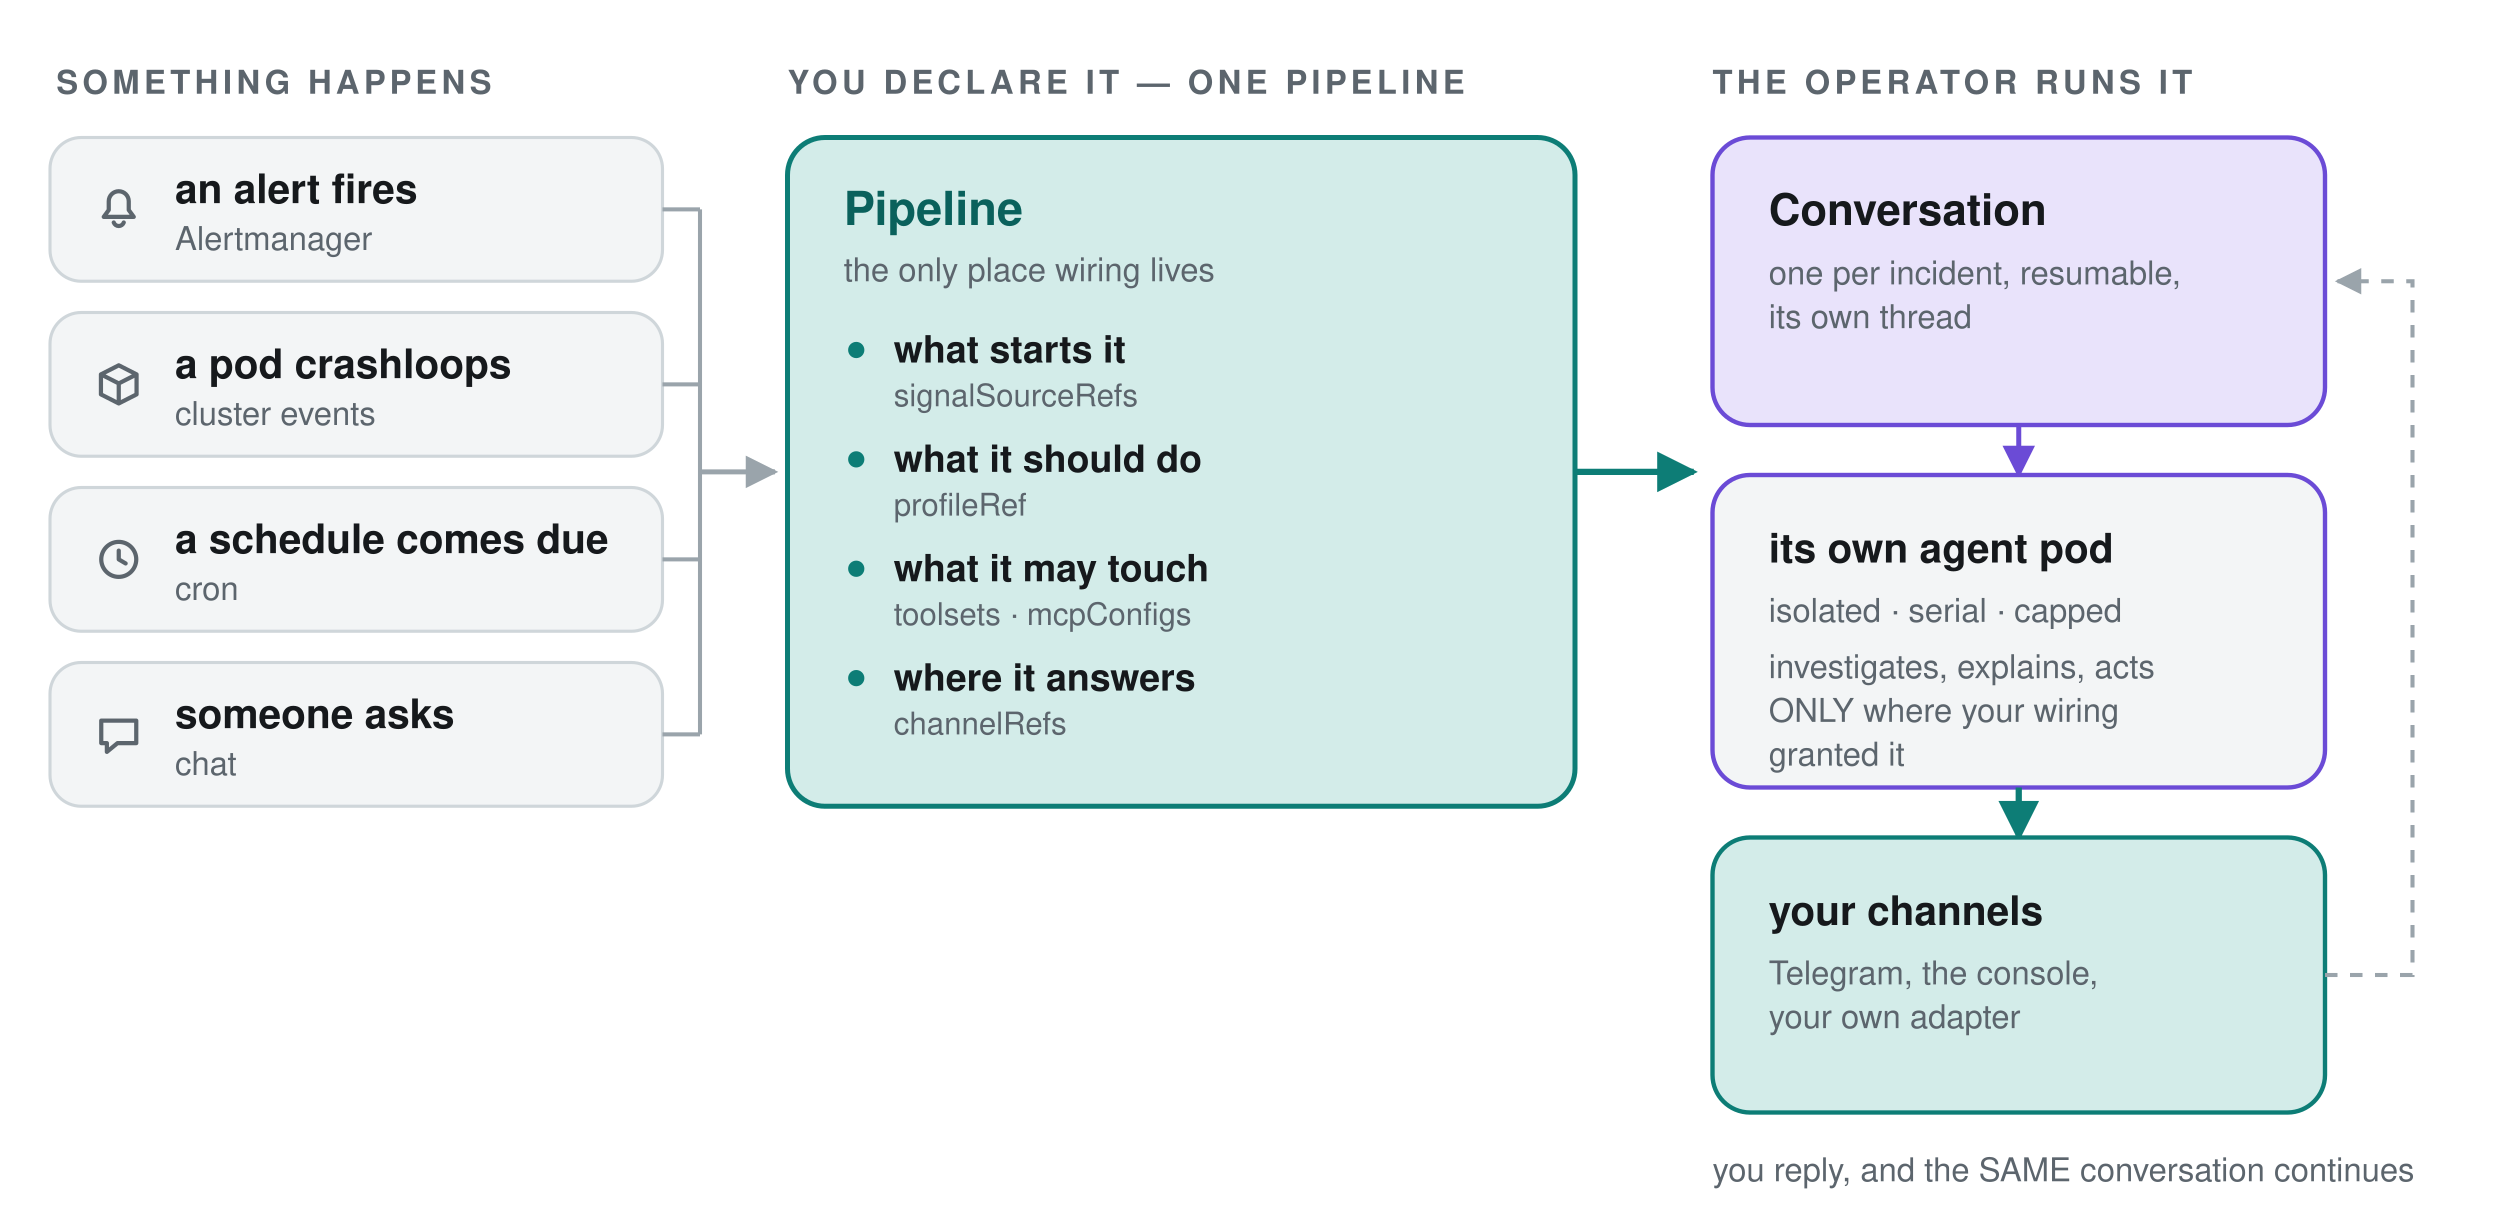
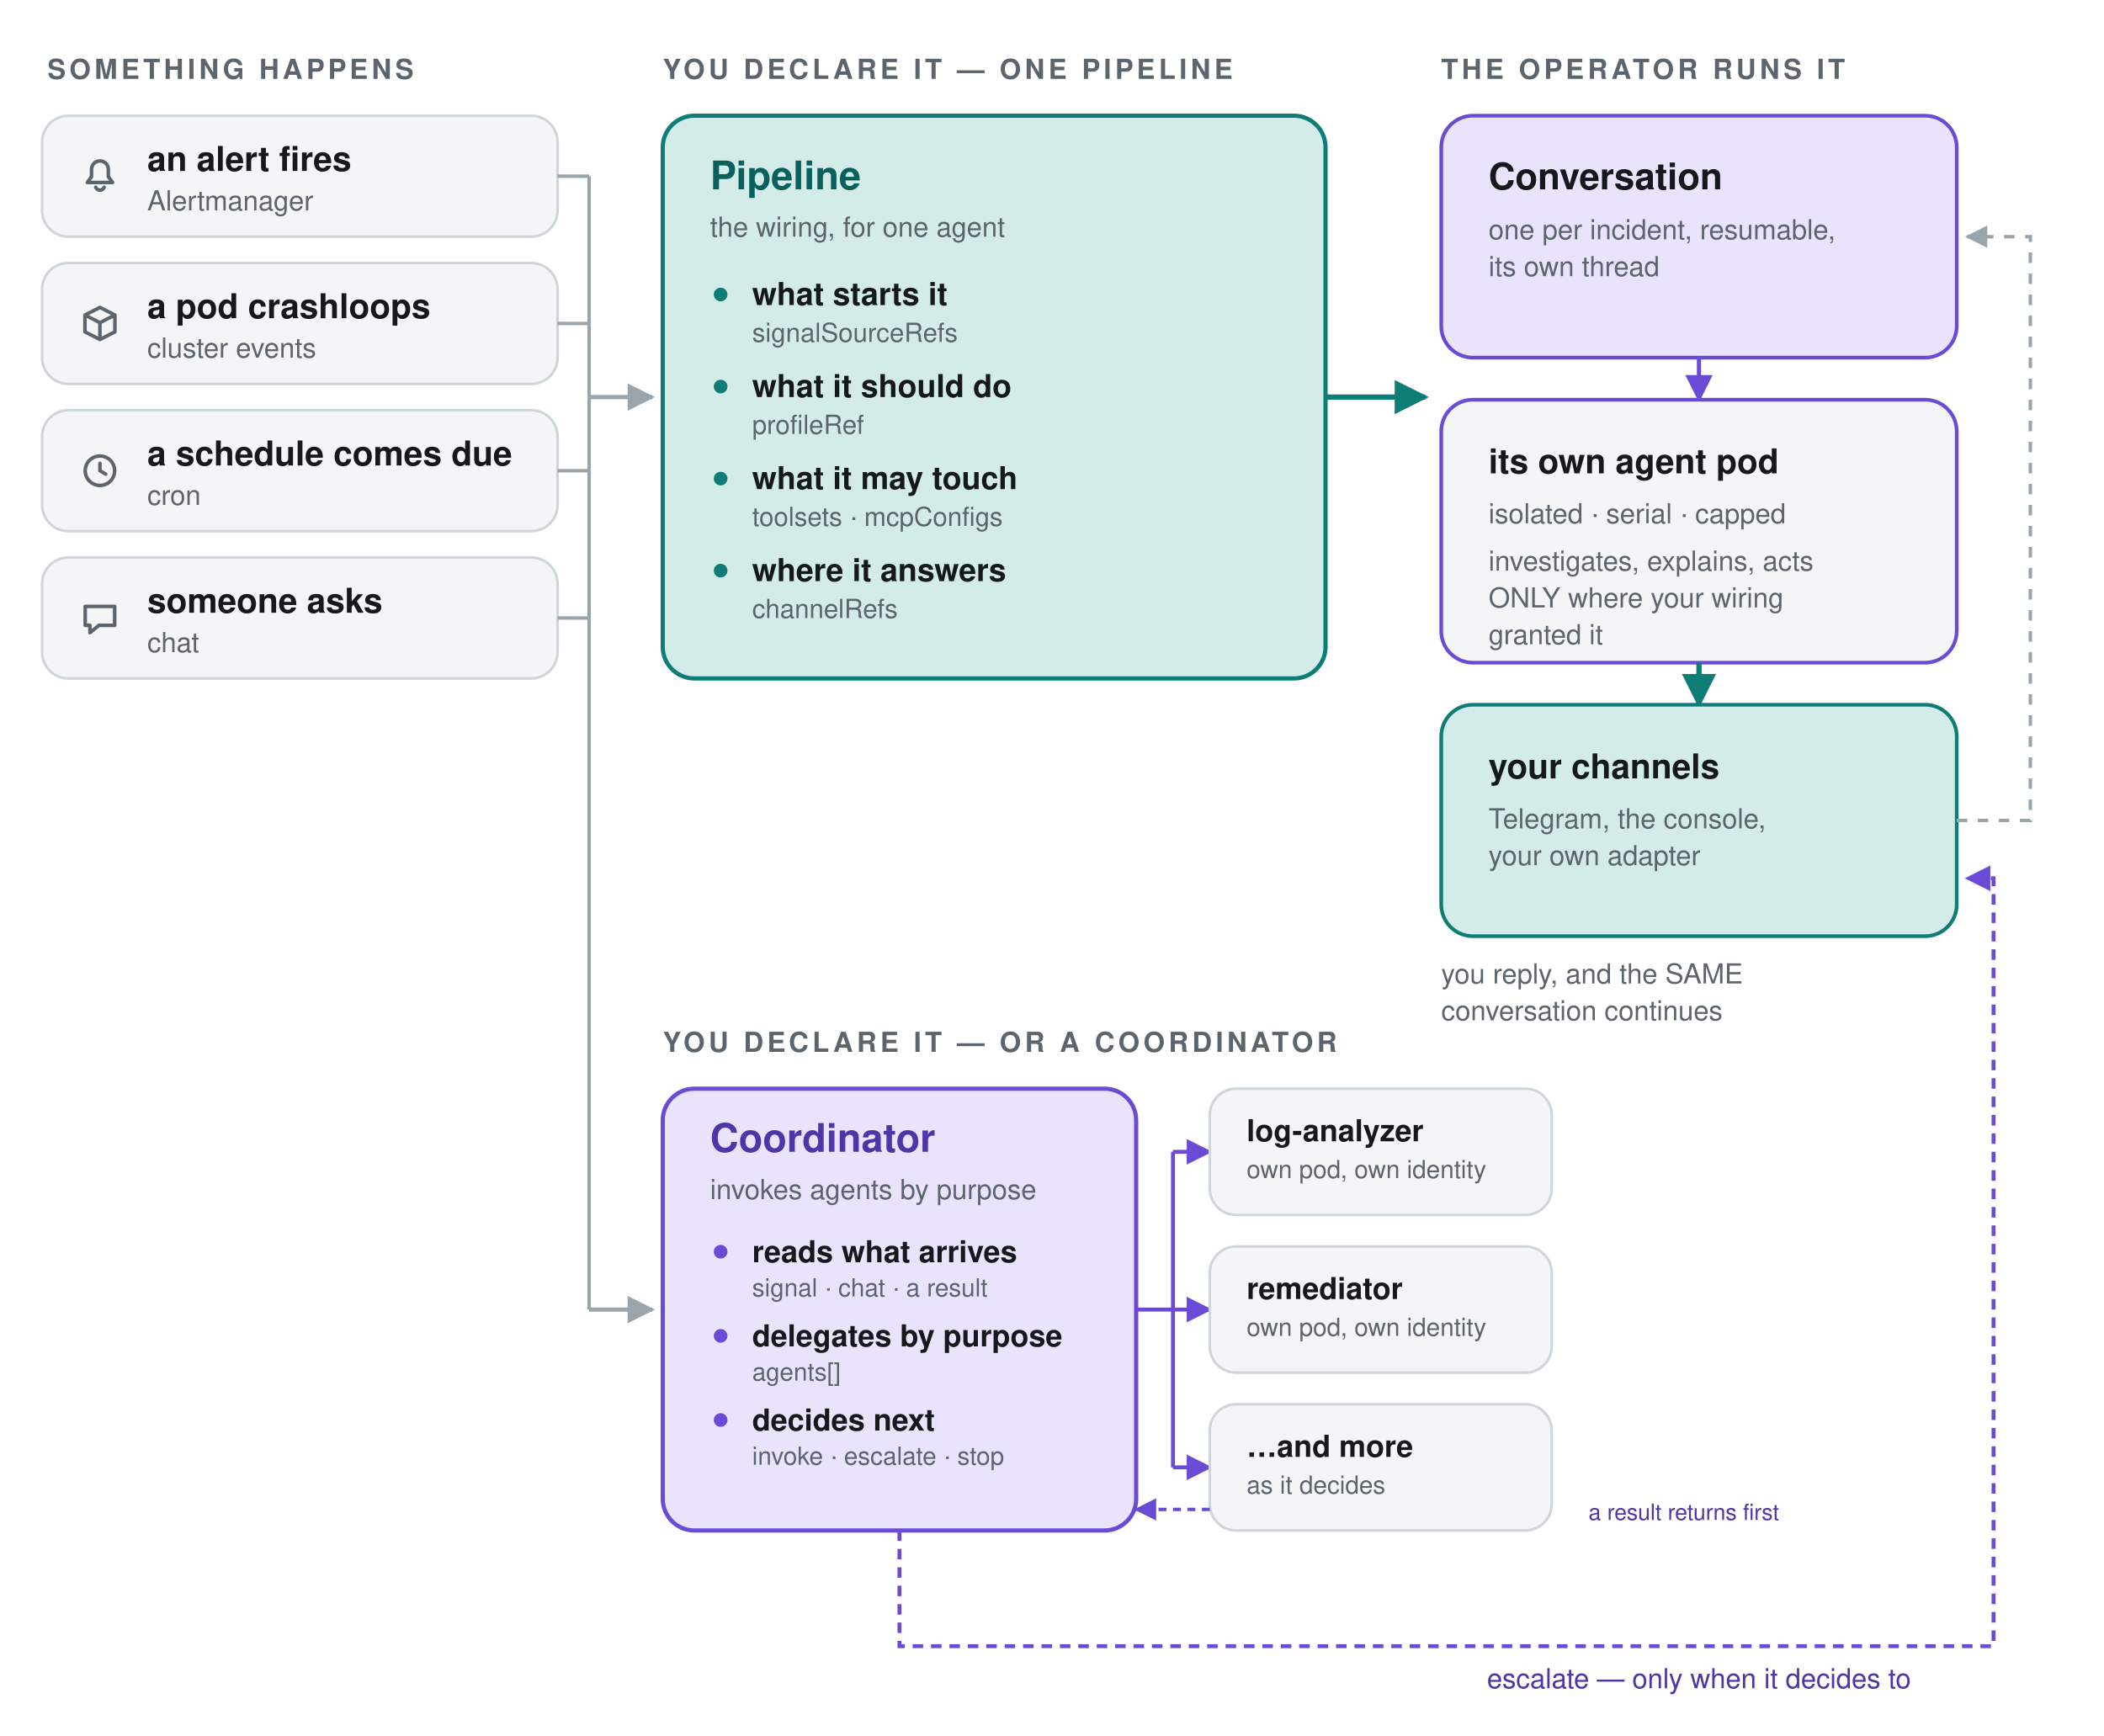
- <svg xmlns="http://www.w3.org/2000/svg" viewBox="0 0 800 392" width="800" height="392" role="img" font-family="system-ui,-apple-system,Segoe UI,Helvetica,Arial,sans-serif">
+ <svg xmlns="http://www.w3.org/2000/svg" viewBox="0 0 800 660" width="800" height="660" role="img" aria-label="How agent-ops works: signal sources start a conversation, a Pipeline or Coordinator wires it to an agent, and channels carry the replies" font-family="system-ui,-apple-system,Segoe UI,Helvetica,Arial,sans-serif">
  <defs>
    <marker id="a" viewBox="0 0 10 10" refX="9" refY="5" markerWidth="6.5" markerHeight="6.5" orient="auto-start-reverse">
      <path d="M0 0 10 5 0 10z" fill="#9aa4ab" />
    </marker>
    <marker id="ab" viewBox="0 0 10 10" refX="9" refY="5" markerWidth="6.5" markerHeight="6.5" orient="auto-start-reverse">
      <path d="M0 0 10 5 0 10z" fill="#0d7d76" />
    </marker>
    <marker id="ac" viewBox="0 0 10 10" refX="9" refY="5" markerWidth="6.5" markerHeight="6.5" orient="auto-start-reverse">
      <path d="M0 0 10 5 0 10z" fill="#6b4bd6" />
    </marker>
  </defs>
  <text x="18" y="30" fill="#5c656d" font-size="10.5" font-weight="700" text-anchor="start" letter-spacing="1.4">SOMETHING HAPPENS</text>
  <rect x="16" y="44" width="196" height="46" rx="10" fill="#f3f5f6" stroke="#cfd6da" stroke-width="1" />
  <g transform="translate(30,59)" fill="none" stroke="#5c656d" stroke-width="1.35" stroke-linecap="round" stroke-linejoin="round">
    <path d="M8 2.2a3.2 3.2 0 0 0-3.2 3.2v2.8L3.2 10.4h9.6L11.2 8.2V5.4A3.2 3.2 0 0 0 8 2.2z M6.4 12.2a1.7 1.7 0 0 0 3.2 0" />
  </g>
  <text x="56" y="65" fill="#16191c" font-size="13" font-weight="600" text-anchor="start">an alert fires</text>
  <text x="56" y="80" fill="#5c656d" font-size="10.5" font-weight="400" text-anchor="start">Alertmanager</text>
  <path d="M212 67 H224" stroke="#9aa4ab" stroke-width="1.3" fill="none" />
  <rect x="16" y="100" width="196" height="46" rx="10" fill="#f3f5f6" stroke="#cfd6da" stroke-width="1" />
  <g transform="translate(30,115)" fill="none" stroke="#5c656d" stroke-width="1.35" stroke-linecap="round" stroke-linejoin="round">
    <path d="M8 1.9 13.7 4.8v6.4L8 14.1 2.3 11.2V4.8z M2.3 4.8 8 7.7l5.7-2.9 M8 7.7v6.4" />
  </g>
  <text x="56" y="121" fill="#16191c" font-size="13" font-weight="600" text-anchor="start">a pod crashloops</text>
  <text x="56" y="136" fill="#5c656d" font-size="10.5" font-weight="400" text-anchor="start">cluster events</text>
  <path d="M212 123 H224" stroke="#9aa4ab" stroke-width="1.3" fill="none" />
  <rect x="16" y="156" width="196" height="46" rx="10" fill="#f3f5f6" stroke="#cfd6da" stroke-width="1" />
  <g transform="translate(30,171)" fill="none" stroke="#5c656d" stroke-width="1.35" stroke-linecap="round" stroke-linejoin="round">
    <path d="M8 2.4a5.6 5.6 0 1 0 0 11.2 5.6 5.6 0 0 0 0-11.2z M8 5.2V8l2.2 1.3" />
  </g>
  <text x="56" y="177" fill="#16191c" font-size="13" font-weight="600" text-anchor="start">a schedule comes due</text>
  <text x="56" y="192" fill="#5c656d" font-size="10.5" font-weight="400" text-anchor="start">cron</text>
  <path d="M212 179 H224" stroke="#9aa4ab" stroke-width="1.3" fill="none" />
  <rect x="16" y="212" width="196" height="46" rx="10" fill="#f3f5f6" stroke="#cfd6da" stroke-width="1" />
  <g transform="translate(30,227)" fill="none" stroke="#5c656d" stroke-width="1.35" stroke-linecap="round" stroke-linejoin="round">
    <path d="M2.4 3.6h11.2v7.2H7.6l-3.4 2.8v-2.8H2.4z" />
  </g>
  <text x="56" y="233" fill="#16191c" font-size="13" font-weight="600" text-anchor="start">someone asks</text>
  <text x="56" y="248" fill="#5c656d" font-size="10.5" font-weight="400" text-anchor="start">chat</text>
  <path d="M212 235 H224" stroke="#9aa4ab" stroke-width="1.3" fill="none" />
-   <path d="M224 67 V235" stroke="#9aa4ab" stroke-width="1.3" fill="none" />
+   <path d="M224 67 V498" stroke="#9aa4ab" stroke-width="1.3" fill="none" />
  <path d="M224 151 H248" stroke="#9aa4ab" stroke-width="1.6" fill="none" marker-end="url(#a)" />
+   <path d="M224 498 H248" stroke="#9aa4ab" stroke-width="1.6" fill="none" marker-end="url(#a)" />
  <text x="252" y="30" fill="#5c656d" font-size="10.5" font-weight="700" text-anchor="start" letter-spacing="1.4">YOU DECLARE IT — ONE PIPELINE</text>
  <rect x="252" y="44" width="252" height="214" rx="12" fill="#d3ece9" stroke="#0d7d76" stroke-width="1.6" />
  <text x="270" y="72" fill="#0a615c" font-size="15" font-weight="700" text-anchor="start">Pipeline</text>
-   <text x="270" y="90" fill="#5c656d" font-size="10.5" font-weight="400" text-anchor="start">the only place wiring lives</text>
+   <text x="270" y="90" fill="#5c656d" font-size="10.5" font-weight="400" text-anchor="start">the wiring, for one agent</text>
  <circle cx="274" cy="112" r="2.6" fill="#0d7d76" />
  <text x="286" y="116" fill="#16191c" font-size="12" font-weight="600" text-anchor="start">what starts it</text>
  <text x="286" y="130" fill="#5c656d" font-size="10" font-weight="400" text-anchor="start">signalSourceRefs</text>
  <circle cx="274" cy="147" r="2.6" fill="#0d7d76" />
  <text x="286" y="151" fill="#16191c" font-size="12" font-weight="600" text-anchor="start">what it should do</text>
  <text x="286" y="165" fill="#5c656d" font-size="10" font-weight="400" text-anchor="start">profileRef</text>
  <circle cx="274" cy="182" r="2.6" fill="#0d7d76" />
  <text x="286" y="186" fill="#16191c" font-size="12" font-weight="600" text-anchor="start">what it may touch</text>
  <text x="286" y="200" fill="#5c656d" font-size="10" font-weight="400" text-anchor="start">toolsets · mcpConfigs</text>
  <circle cx="274" cy="217" r="2.6" fill="#0d7d76" />
  <text x="286" y="221" fill="#16191c" font-size="12" font-weight="600" text-anchor="start">where it answers</text>
  <text x="286" y="235" fill="#5c656d" font-size="10" font-weight="400" text-anchor="start">channelRefs</text>
  <path d="M504 151 H542" stroke="#0d7d76" stroke-width="2" fill="none" marker-end="url(#ab)" />
  <text x="548" y="30" fill="#5c656d" font-size="10.5" font-weight="700" text-anchor="start" letter-spacing="1.4">THE OPERATOR RUNS IT</text>
  <rect x="548" y="44" width="196" height="92" rx="12" fill="#e9e3fb" stroke="#6b4bd6" stroke-width="1.4" />
  <text x="566" y="72" fill="#16191c" font-size="14" font-weight="700" text-anchor="start">Conversation</text>
  <text x="566" y="91" fill="#5c656d" font-size="10.5" font-weight="400" text-anchor="start">one per incident, resumable,</text>
  <text x="566" y="105" fill="#5c656d" font-size="10.5" font-weight="400" text-anchor="start">its own thread</text>
  <path d="M646 136 V152" stroke="#6b4bd6" stroke-width="1.6" fill="none" marker-end="url(#ac)" />
  <rect x="548" y="152" width="196" height="100" rx="12" fill="#f3f5f6" stroke="#6b4bd6" stroke-width="1.4" />
  <text x="566" y="180" fill="#16191c" font-size="13" font-weight="700" text-anchor="start">its own agent pod</text>
  <text x="566" y="199" fill="#5c656d" font-size="10.5" font-weight="400" text-anchor="start">isolated · serial · capped</text>
  <text x="566" y="217" fill="#5c656d" font-size="10.5" font-weight="400" text-anchor="start">investigates, explains, acts</text>
  <text x="566" y="231" fill="#5c656d" font-size="10.5" font-weight="400" text-anchor="start">ONLY where your wiring</text>
  <text x="566" y="245" fill="#5c656d" font-size="10.5" font-weight="400" text-anchor="start">granted it</text>
  <path d="M646 252 V268" stroke="#0d7d76" stroke-width="2" fill="none" marker-end="url(#ab)" />
  <rect x="548" y="268" width="196" height="88" rx="12" fill="#d3ece9" stroke="#0d7d76" stroke-width="1.4" />
  <text x="566" y="296" fill="#16191c" font-size="13" font-weight="700" text-anchor="start">your channels</text>
  <text x="566" y="315" fill="#5c656d" font-size="10.5" font-weight="400" text-anchor="start">Telegram, the console,</text>
  <text x="566" y="329" fill="#5c656d" font-size="10.5" font-weight="400" text-anchor="start">your own adapter</text>
  <path d="M744 312 H772 V90 H748" stroke="#9aa4ab" stroke-width="1.3" fill="none" stroke-dasharray="4 4" marker-end="url(#a)" />
-   <text x="548" y="378" fill="#5c656d" font-size="10.5" font-weight="400" text-anchor="start">you reply, and the SAME conversation continues</text>
+   <text x="548" y="374" fill="#5c656d" font-size="10.5" font-weight="400" text-anchor="start">you reply, and the SAME</text>
+   <text x="548" y="388" fill="#5c656d" font-size="10.5" font-weight="400" text-anchor="start">conversation continues</text>
+   <text x="252" y="400" fill="#5c656d" font-size="10.5" font-weight="700" text-anchor="start" letter-spacing="1.4">YOU DECLARE IT — OR A COORDINATOR</text>
+   <rect x="252" y="414" width="180" height="168" rx="12" fill="#e9e3fb" stroke="#6b4bd6" stroke-width="1.6" />
+   <text x="270" y="438" fill="#4f35a8" font-size="15" font-weight="700" text-anchor="start">Coordinator</text>
+   <text x="270" y="456" fill="#5c656d" font-size="10.5" font-weight="400" text-anchor="start">invokes agents by purpose</text>
+   <circle cx="274" cy="476" r="2.6" fill="#6b4bd6" />
+   <text x="286" y="480" fill="#16191c" font-size="11.5" font-weight="600" text-anchor="start">reads what arrives</text>
+   <text x="286" y="493" fill="#5c656d" font-size="9.5" font-weight="400" text-anchor="start">signal · chat · a result</text>
+   <circle cx="274" cy="508" r="2.6" fill="#6b4bd6" />
+   <text x="286" y="512" fill="#16191c" font-size="11.5" font-weight="600" text-anchor="start">delegates by purpose</text>
+   <text x="286" y="525" fill="#5c656d" font-size="9.5" font-weight="400" text-anchor="start">agents[]</text>
+   <circle cx="274" cy="540" r="2.6" fill="#6b4bd6" />
+   <text x="286" y="544" fill="#16191c" font-size="11.5" font-weight="600" text-anchor="start">decides next</text>
+   <text x="286" y="557" fill="#5c656d" font-size="9.5" font-weight="400" text-anchor="start">invoke · escalate · stop</text>
+   <path d="M432 498 H446" stroke="#6b4bd6" stroke-width="1.5" fill="none" />
+   <path d="M446 438 V558" stroke="#6b4bd6" stroke-width="1.5" fill="none" />
+   <path d="M446 438 H460" stroke="#6b4bd6" stroke-width="1.5" fill="none" marker-end="url(#ac)" />
+   <path d="M446 498 H460" stroke="#6b4bd6" stroke-width="1.5" fill="none" marker-end="url(#ac)" />
+   <path d="M446 558 H460" stroke="#6b4bd6" stroke-width="1.5" fill="none" marker-end="url(#ac)" />
+   <rect x="460" y="414" width="130" height="48" rx="10" fill="#f3f5f6" stroke="#cfd6da" stroke-width="1" />
+   <text x="474" y="434" fill="#16191c" font-size="11.5" font-weight="600" text-anchor="start">log-analyzer</text>
+   <text x="474" y="448" fill="#5c656d" font-size="9.5" font-weight="400" text-anchor="start">own pod, own identity</text>
+   <rect x="460" y="474" width="130" height="48" rx="10" fill="#f3f5f6" stroke="#cfd6da" stroke-width="1" />
+   <text x="474" y="494" fill="#16191c" font-size="11.5" font-weight="600" text-anchor="start">remediator</text>
+   <text x="474" y="508" fill="#5c656d" font-size="9.5" font-weight="400" text-anchor="start">own pod, own identity</text>
+   <rect x="460" y="534" width="130" height="48" rx="10" fill="#f3f5f6" stroke="#cfd6da" stroke-width="1" />
+   <text x="474" y="554" fill="#16191c" font-size="11.5" font-weight="600" text-anchor="start">…and more</text>
+   <text x="474" y="568" fill="#5c656d" font-size="9.5" font-weight="400" text-anchor="start">as it decides</text>
+   <path d="M460 574 H432" stroke="#6b4bd6" stroke-width="1.3" stroke-dasharray="3 2.5" fill="none" marker-end="url(#ac)" />
+   <text x="604" y="578" fill="#4f35a8" font-size="8.5" font-weight="400" text-anchor="start">a result returns first</text>
+   <path d="M342 582 V626 H758 V334 H748" stroke="#6b4bd6" stroke-width="1.5" stroke-dasharray="4 3" fill="none" marker-end="url(#ac)" />
+   <text x="646" y="642" fill="#4f35a8" font-size="10.5" font-weight="400" text-anchor="middle">escalate — only when it decides to</text>
</svg>
